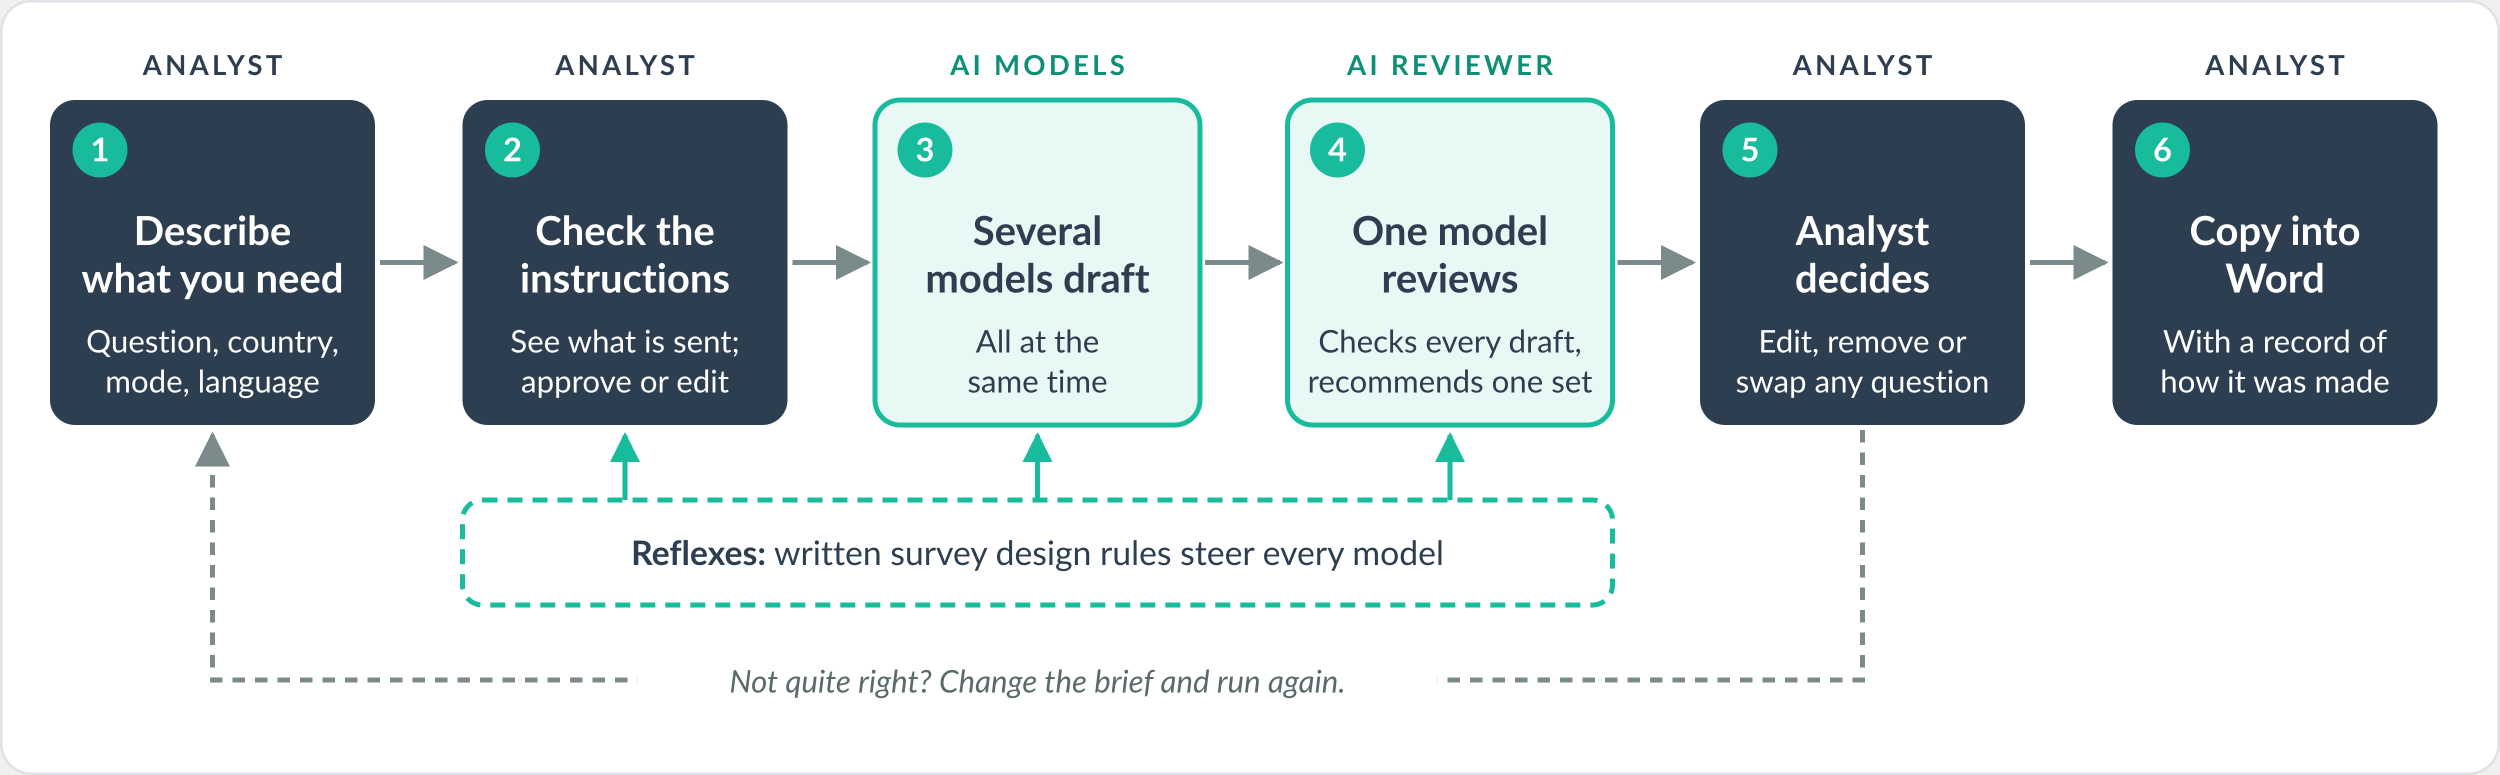
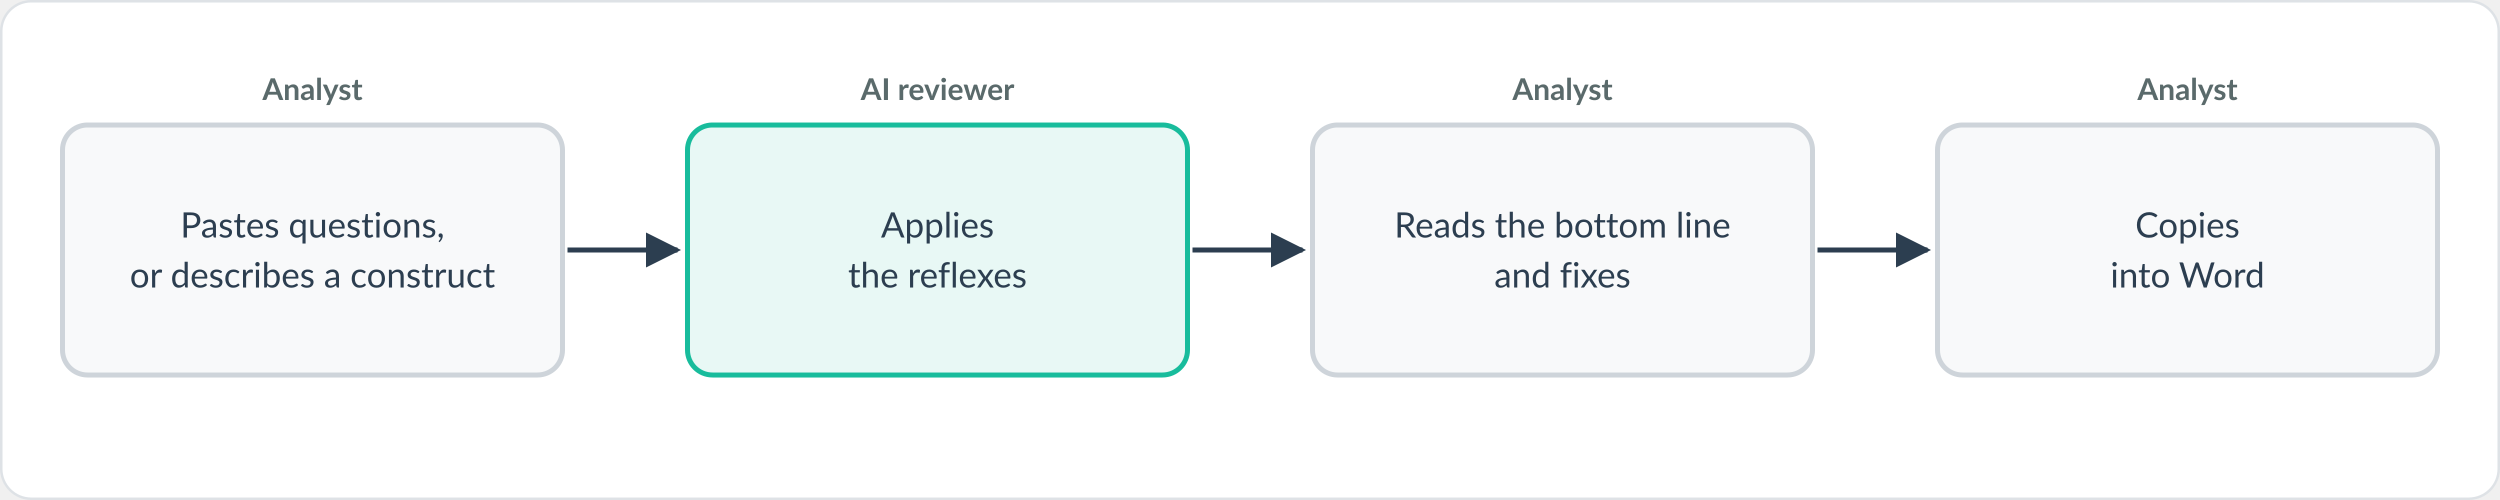
- <svg xmlns="http://www.w3.org/2000/svg" viewBox="0 0 1000 310" role="img" aria-labelledby="t d" font-family="Lato, 'Segoe UI', system-ui, -apple-system, sans-serif">
+ <svg xmlns="http://www.w3.org/2000/svg" viewBox="0 0 1000 200" role="img" aria-labelledby="t d" font-family="Lato, 'Segoe UI', system-ui, -apple-system, sans-serif">
  <defs>
-     <marker id="a" viewBox="0 0 10 10" refX="9" refY="5" markerWidth="7" markerHeight="7" orient="auto-start-reverse">
-       <path d="M0,0 L10,5 L0,10 z" fill="#7b8a8b" />
+     <marker id="a" viewBox="0 0 10 10" refX="9" refY="5" markerWidth="7" markerHeight="7" orient="auto">
+       <path d="M0,0 L10,5 L0,10 z" fill="#2c3e50" />
    </marker>
-     <marker id="s" viewBox="0 0 10 10" refX="9" refY="5" markerWidth="6" markerHeight="6" orient="auto">
-       <path d="M0,0 L10,5 L0,10 z" fill="#18bc9c" />
-     </marker>
-     <style>
-       .you  { fill: #2c3e50; }
-       .ai   { fill: #e8f8f5; stroke: #18bc9c; stroke-width: 2; }
-       .num  { font-size: 13px; font-weight: 700; }
-       .ttl  { font-size: 16px; font-weight: 700; }
-       .cap  { font-size: 12.5px; }
-       .who  { font-size: 11px; font-weight: 700; letter-spacing: 0.12em; }
-       .w    { fill: #ffffff; }
-       .d    { fill: #2c3e50; }
-       .flow { stroke: #7b8a8b; stroke-width: 2; fill: none; }
-     </style>
  </defs>
-   <rect x="0.5" y="0.5" width="999" height="309" rx="12" fill="#ffffff" stroke="#dee2e6" />
-   <g class="who">
-     <text x="85" y="30" text-anchor="middle" fill="#2c3e50">ANALYST</text>
-     <text x="250" y="30" text-anchor="middle" fill="#2c3e50">ANALYST</text>
-     <text x="415" y="30" text-anchor="middle" fill="#0f8f75">AI MODELS</text>
-     <text x="580" y="30" text-anchor="middle" fill="#0f8f75">AI REVIEWER</text>
-     <text x="745" y="30" text-anchor="middle" fill="#2c3e50">ANALYST</text>
-     <text x="910" y="30" text-anchor="middle" fill="#2c3e50">ANALYST</text>
+   <rect x="0.5" y="0.5" width="999" height="199" rx="12" fill="#ffffff" stroke="#dee2e6" />
+   <g stroke-width="2">
+     <rect x="25" y="50" width="200" height="100" rx="10" fill="#f8f9fa" stroke="#ced4da" />
+     <rect x="275" y="50" width="200" height="100" rx="10" fill="#e8f8f5" stroke="#18bc9c" />
+     <rect x="525" y="50" width="200" height="100" rx="10" fill="#f8f9fa" stroke="#ced4da" />
+     <rect x="775" y="50" width="200" height="100" rx="10" fill="#f8f9fa" stroke="#ced4da" />
  </g>
-   <rect class="you" x="20" y="40" width="130" height="130" rx="10" />
-   <circle cx="40" cy="60" r="11" fill="#18bc9c" />
-   <text class="num w" x="40" y="64.5" text-anchor="middle">1</text>
-   <text class="ttl w" x="85" y="98" text-anchor="middle">Describe</text>
-   <text class="ttl w" x="85" y="117" text-anchor="middle">what you need</text>
-   <text class="cap w" x="85" y="141" text-anchor="middle">Question, country,</text>
-   <text class="cap w" x="85" y="157" text-anchor="middle">mode, language</text>
-   <rect class="you" x="185" y="40" width="130" height="130" rx="10" />
-   <circle cx="205" cy="60" r="11" fill="#18bc9c" />
-   <text class="num w" x="205" y="64.5" text-anchor="middle">2</text>
-   <text class="ttl w" x="250" y="98" text-anchor="middle">Check the</text>
-   <text class="ttl w" x="250" y="117" text-anchor="middle">instructions</text>
-   <text class="cap w" x="250" y="141" text-anchor="middle">See what is sent;</text>
-   <text class="cap w" x="250" y="157" text-anchor="middle">approve or edit</text>
-   <rect class="ai" x="350" y="40" width="130" height="130" rx="10" />
-   <circle cx="370" cy="60" r="11" fill="#18bc9c" />
-   <text class="num w" x="370" y="64.5" text-anchor="middle">3</text>
-   <text class="ttl d" x="415" y="98" text-anchor="middle">Several</text>
-   <text class="ttl d" x="415" y="117" text-anchor="middle">models draft</text>
-   <text class="cap d" x="415" y="141" text-anchor="middle">All at the</text>
-   <text class="cap d" x="415" y="157" text-anchor="middle">same time</text>
-   <rect class="ai" x="515" y="40" width="130" height="130" rx="10" />
-   <circle cx="535" cy="60" r="11" fill="#18bc9c" />
-   <text class="num w" x="535" y="64.5" text-anchor="middle">4</text>
-   <text class="ttl d" x="580" y="98" text-anchor="middle">One model</text>
-   <text class="ttl d" x="580" y="117" text-anchor="middle">reviews</text>
-   <text class="cap d" x="580" y="141" text-anchor="middle">Checks every draft,</text>
-   <text class="cap d" x="580" y="157" text-anchor="middle">recommends one set</text>
-   <rect class="you" x="680" y="40" width="130" height="130" rx="10" />
-   <circle cx="700" cy="60" r="11" fill="#18bc9c" />
-   <text class="num w" x="700" y="64.5" text-anchor="middle">5</text>
-   <text class="ttl w" x="745" y="98" text-anchor="middle">Analyst</text>
-   <text class="ttl w" x="745" y="117" text-anchor="middle">decides</text>
-   <text class="cap w" x="745" y="141" text-anchor="middle">Edit, remove or</text>
-   <text class="cap w" x="745" y="157" text-anchor="middle">swap any question</text>
-   <rect class="you" x="845" y="40" width="130" height="130" rx="10" />
-   <circle cx="865" cy="60" r="11" fill="#18bc9c" />
-   <text class="num w" x="865" y="64.5" text-anchor="middle">6</text>
-   <text class="ttl w" x="910" y="98" text-anchor="middle">Copy into</text>
-   <text class="ttl w" x="910" y="117" text-anchor="middle">Word</text>
-   <text class="cap w" x="910" y="141" text-anchor="middle">With a record of</text>
-   <text class="cap w" x="910" y="157" text-anchor="middle">how it was made</text>
-   <g class="flow" marker-end="url(#a)">
-     <line x1="152" y1="105" x2="182" y2="105" />
-     <line x1="317" y1="105" x2="347" y2="105" />
-     <line x1="482" y1="105" x2="512" y2="105" />
-     <line x1="647" y1="105" x2="677" y2="105" />
-     <line x1="812" y1="105" x2="842" y2="105" />
+   <g stroke="#2c3e50" stroke-width="2" fill="none">
+     <line x1="227" y1="100" x2="271" y2="100" marker-end="url(#a)" />
+     <line x1="477" y1="100" x2="521" y2="100" marker-end="url(#a)" />
+     <line x1="727" y1="100" x2="771" y2="100" marker-end="url(#a)" />
  </g>
-   <g stroke="#18bc9c" stroke-width="2" fill="none" marker-end="url(#s)">
-     <line x1="250" y1="200" x2="250" y2="174" />
-     <line x1="415" y1="200" x2="415" y2="174" />
-     <line x1="580" y1="200" x2="580" y2="174" />
+   <g font-size="12px" font-weight="700" fill="#5a6a6b" text-anchor="middle">
+     <text x="125" y="40">Analyst</text>
+     <text x="375" y="40">AI reviewer</text>
+     <text x="625" y="40">Analyst</text>
+     <text x="875" y="40">Analyst</text>
  </g>
-   <rect x="185" y="200" width="460" height="42" rx="8" fill="#ffffff" stroke="#18bc9c" stroke-width="2" stroke-dasharray="6 4" />
-   <text x="415" y="226" text-anchor="middle" font-size="13.5px" fill="#2c3e50">
-     <tspan font-weight="700">Reflexes:</tspan> written survey design rules steer every model</text>
-   <path class="flow" stroke-dasharray="5 4" marker-end="url(#a)" d="M745,172 L745,272 L85,272 L85,174" />
-   <rect x="255" y="262" width="320" height="20" fill="#ffffff" />
-   <text x="415" y="277" text-anchor="middle" font-size="12.5px" font-style="italic" fill="#5a6a6b">Not quite right? Change the brief and run again.</text>
+   <g font-size="14px" fill="#2c3e50" text-anchor="middle">
+     <text x="125" y="95">Pastes questions,</text>
+     <text x="125" y="115">or describes a construct</text>
+     <text x="375" y="95">Applies</text>
+     <text x="375" y="115">the reflexes</text>
+     <text x="625" y="95">Reads the bottom line</text>
+     <text x="625" y="115">and fixes</text>
+     <text x="875" y="95">Copies</text>
+     <text x="875" y="115">into Word</text>
+   </g>
</svg>
